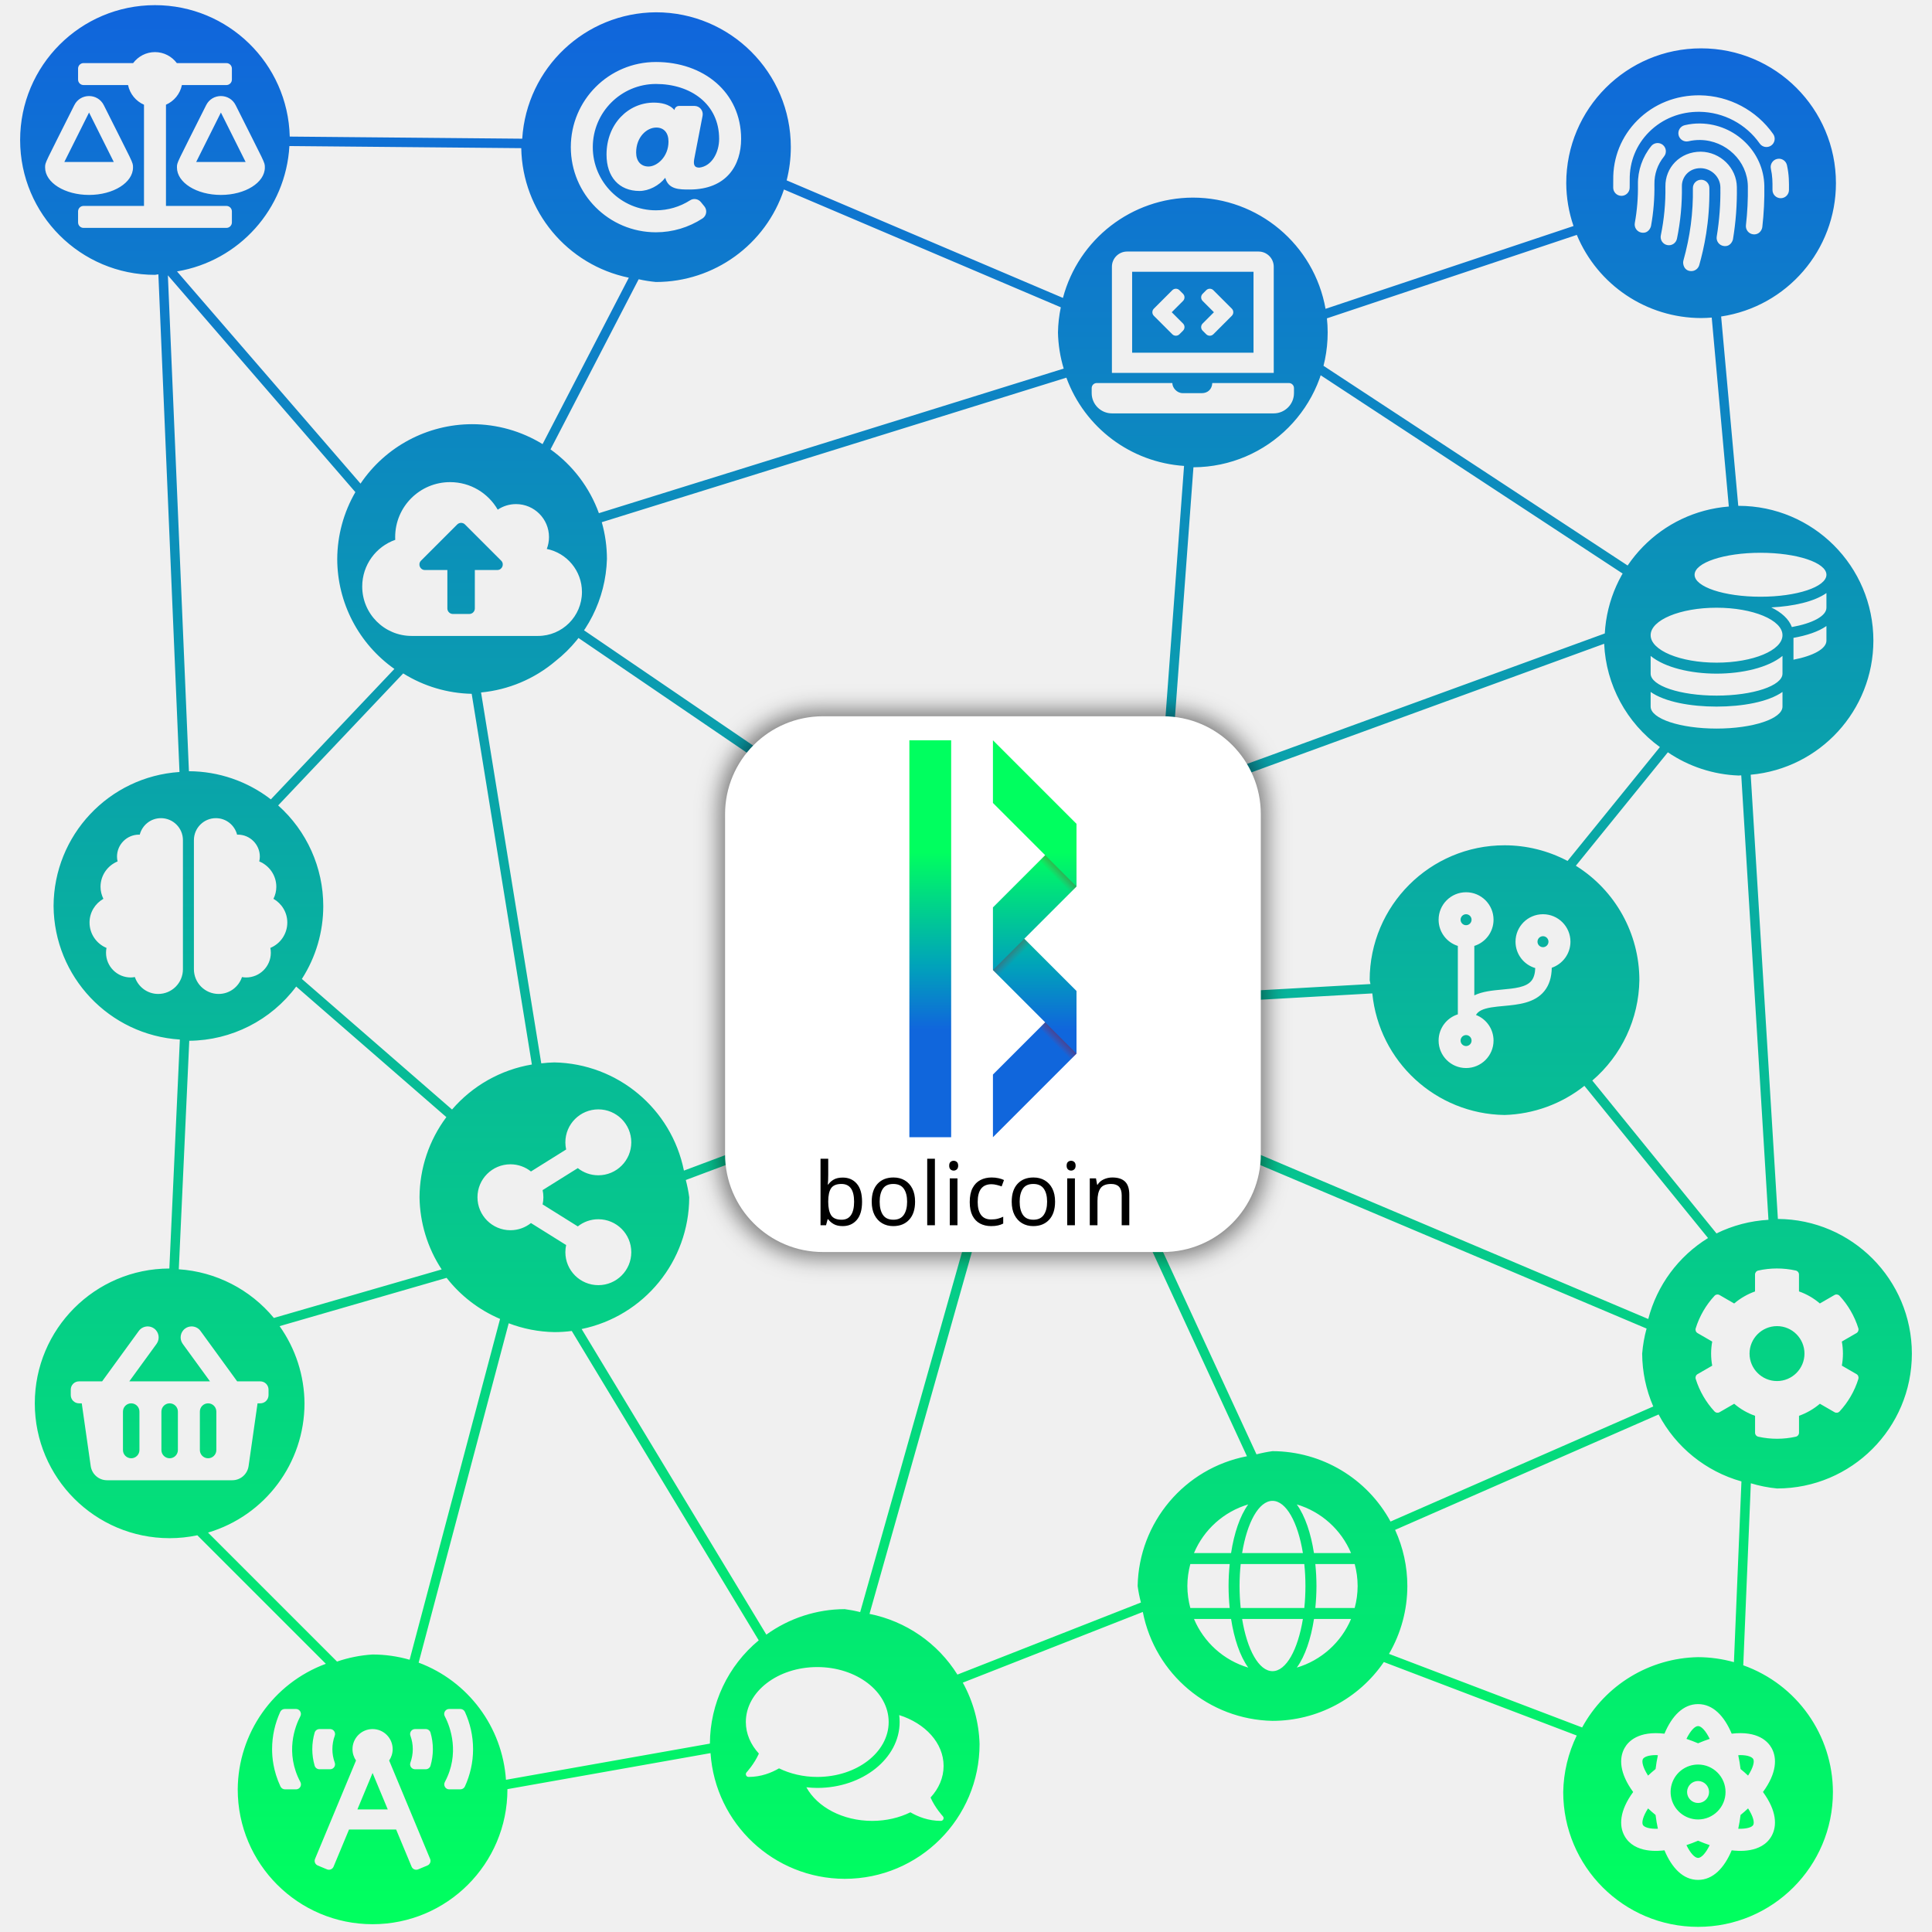
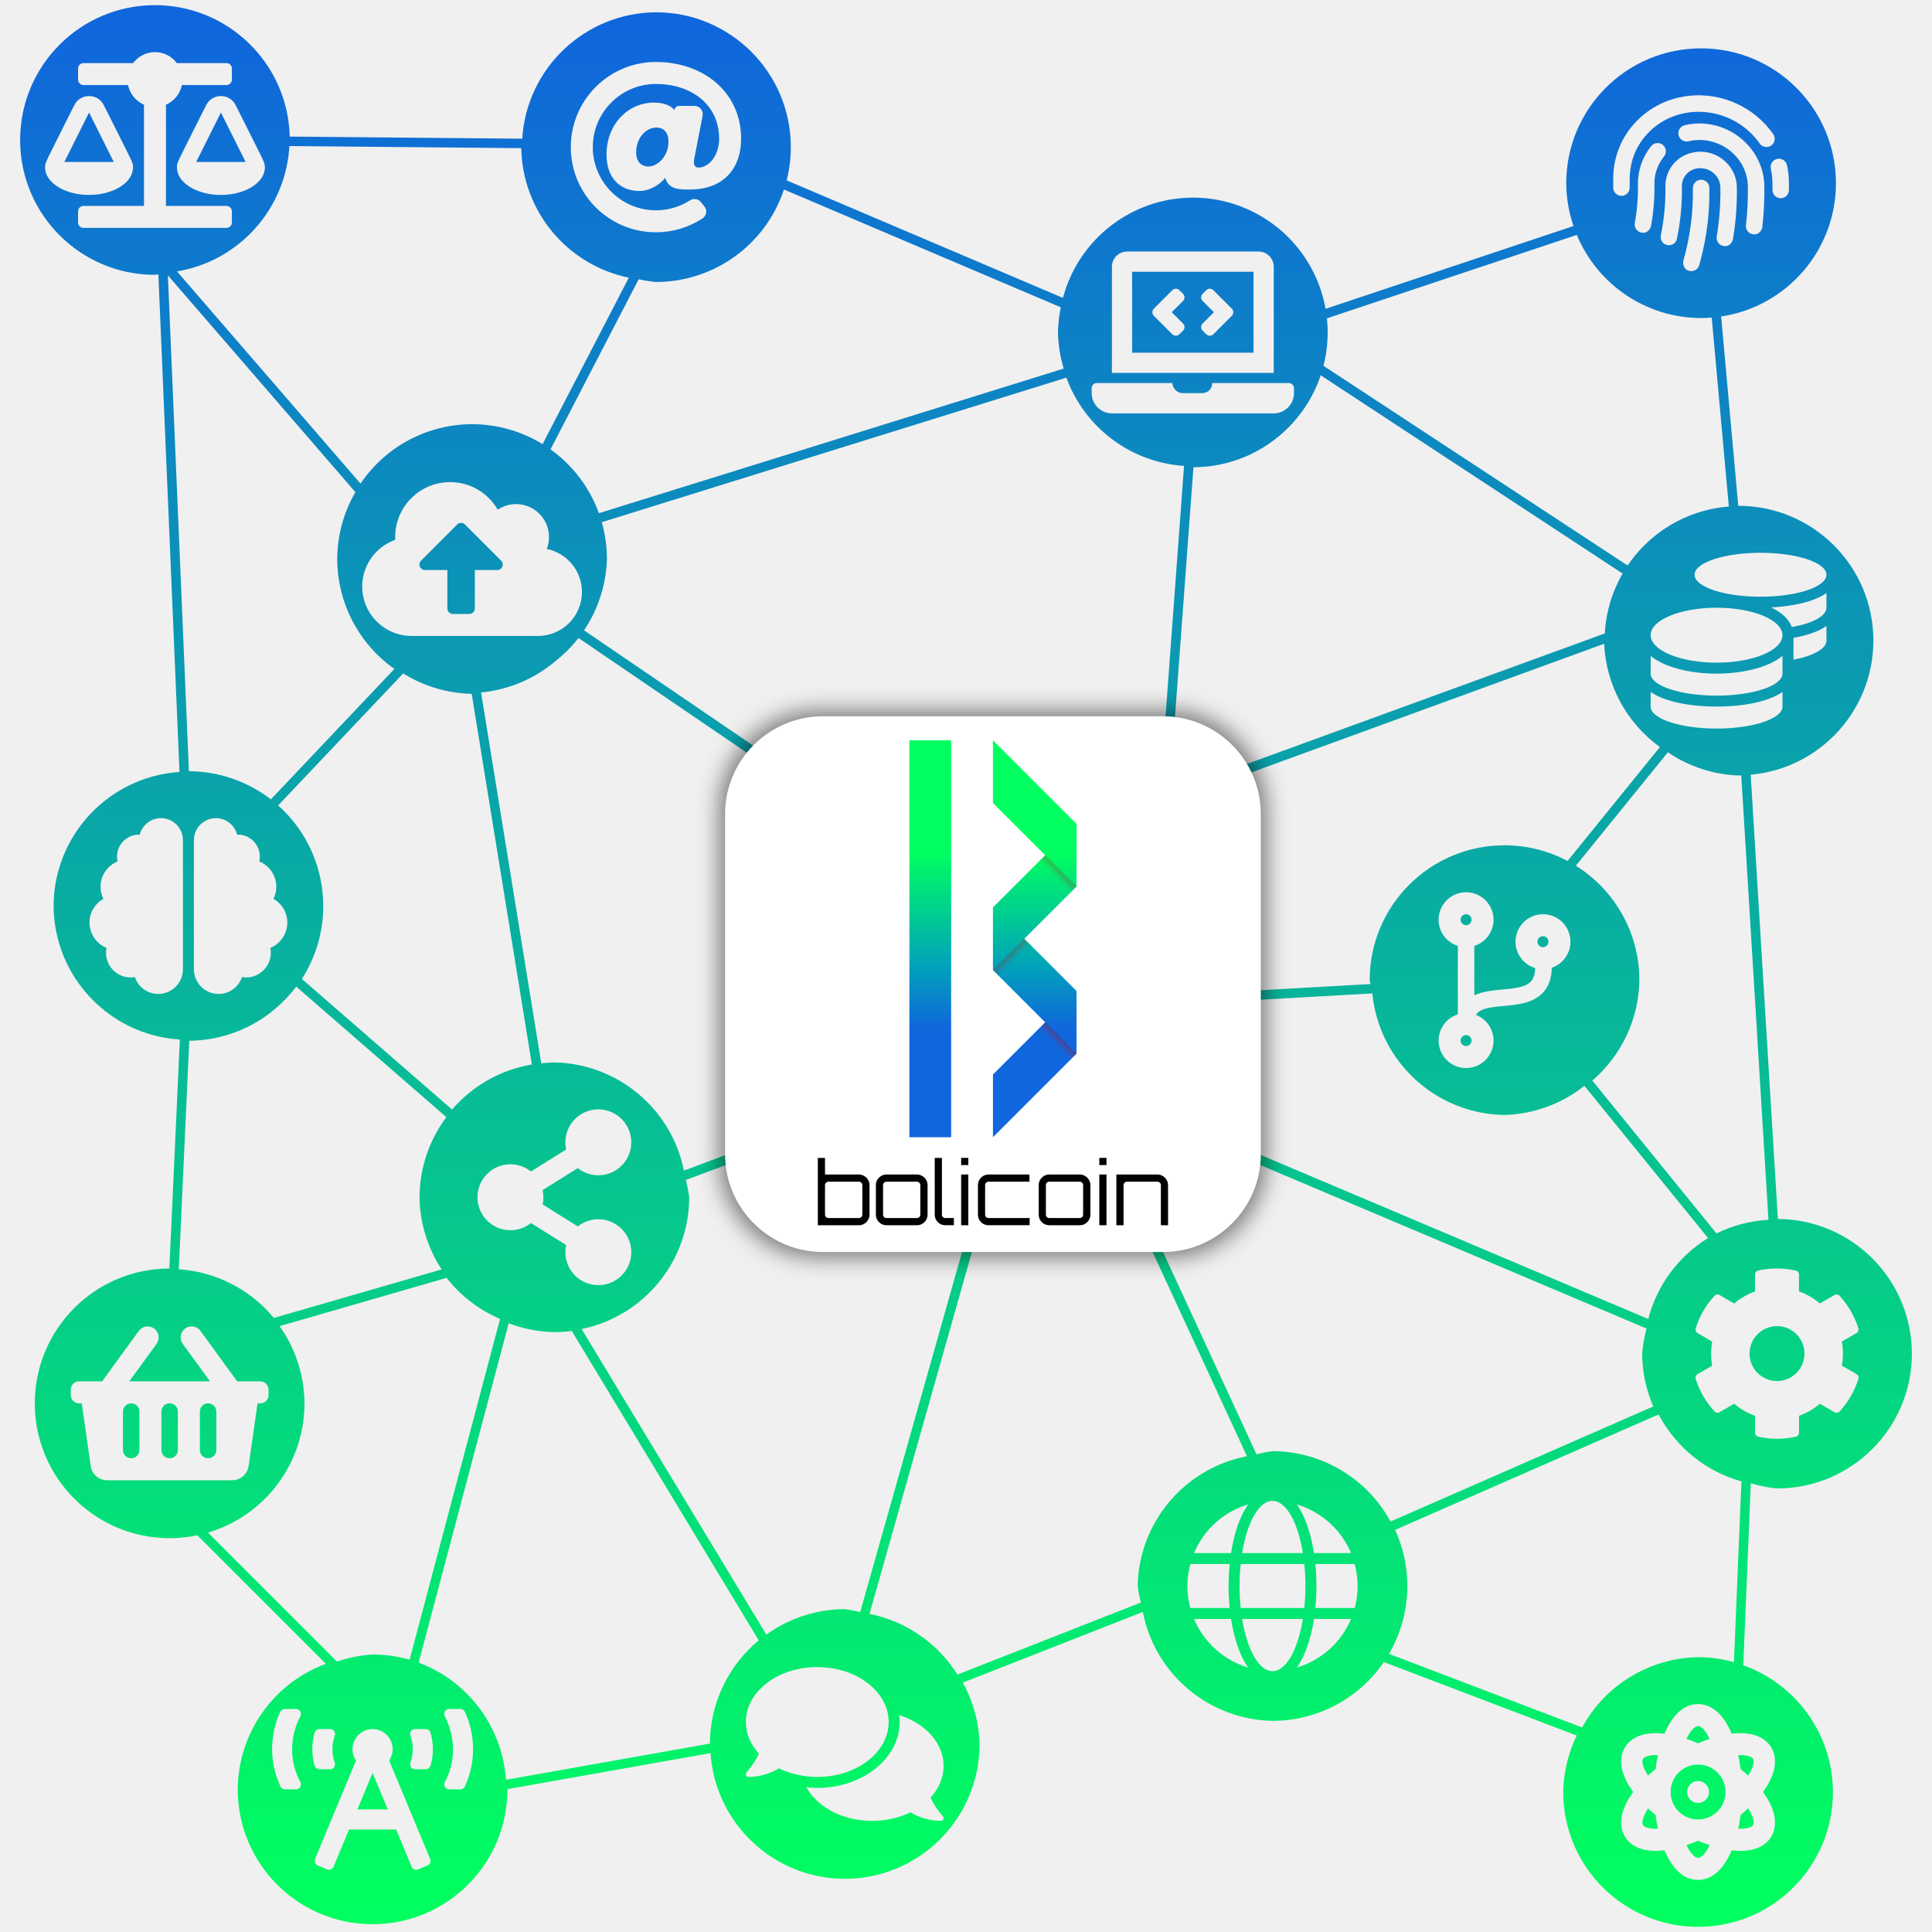
<svg xmlns="http://www.w3.org/2000/svg" xmlns:xlink="http://www.w3.org/1999/xlink" width="1080" height="1080" viewBox="0 0 1080 1080" version="1.1" id="svg5">
  <defs id="defs2">
    <linearGradient id="linearGradient57229">
      <stop style="stop-color:#00ff5f;stop-opacity:1" offset="0" id="stop57225" />
      <stop style="stop-color:#1066dc;stop-opacity:1" offset="1" id="stop57227" />
    </linearGradient>
    <linearGradient id="linearGradient63042">
      <stop style="stop-color:#00ff5f;stop-opacity:1" offset="0" id="stop63036" />
      <stop style="stop-color:#00a4b9;stop-opacity:1" offset="0.632" id="stop63038" />
      <stop style="stop-color:#1066dc;stop-opacity:1" offset="1" id="stop63040" />
    </linearGradient>
    <linearGradient id="linearGradient1080">
      <stop style="stop-color:#ff0000;stop-opacity:0" offset="0" id="stop1076" />
      <stop style="stop-color:#000000;stop-opacity:0.8" offset="1" id="stop1078" />
    </linearGradient>
    <linearGradient id="linearGradient5005">
      <stop style="stop-color:#ff0000;stop-opacity:0" offset="0" id="stop5001" />
      <stop style="stop-color:#000000;stop-opacity:0.302" offset="1" id="stop5003" />
    </linearGradient>
    <linearGradient xlink:href="#linearGradient1080" id="linearGradient209" gradientUnits="userSpaceOnUse" gradientTransform="matrix(1.02799,0,0,1.02799,2356.654,921.4988)" x1="481.912" y1="412.846" x2="531.3" y2="363.458" />
    <linearGradient xlink:href="#linearGradient1080" id="linearGradient211" gradientUnits="userSpaceOnUse" gradientTransform="matrix(0,-1.02799,1.02799,0,2321.658,1589.919)" x1="481.912" y1="412.846" x2="531.3" y2="363.458" />
    <linearGradient xlink:href="#linearGradient5005" id="linearGradient213" gradientUnits="userSpaceOnUse" gradientTransform="matrix(1.02799,0,0,1.02799,2356.654,921.4988)" x1="481.912" y1="412.846" x2="531.3" y2="363.458" />
    <linearGradient xlink:href="#linearGradient1080" id="linearGradient215" gradientUnits="userSpaceOnUse" gradientTransform="matrix(1.02799,0,0,1.02799,2356.656,481.1799)" x1="481.912" y1="412.846" x2="531.3" y2="363.458" />
    <linearGradient xlink:href="#linearGradient63042" id="linearGradient63034" gradientUnits="userSpaceOnUse" gradientTransform="matrix(1.02799,0,0,1.02799,2301.616,481.1802)" x1="432.38" y1="334.544" x2="432.38" y2="787.923" />
    <linearGradient xlink:href="#linearGradient63042" id="linearGradient3280" gradientUnits="userSpaceOnUse" gradientTransform="matrix(1.02799,0,0,1.02799,2301.616,481.1802)" x1="432.38" y1="334.544" x2="432.38" y2="787.923" />
    <linearGradient xlink:href="#linearGradient57229" id="linearGradient83556" x1="525.769" y1="1028.736" x2="525.769" y2="32.088" gradientUnits="userSpaceOnUse" />
    <filter style="color-interpolation-filters:sRGB" id="filter90583" x="-0.048" y="-0.048" width="1.096" height="1.096">
      <feGaussianBlur stdDeviation="5.778" id="feGaussianBlur90585" />
    </filter>
  </defs>
  <g id="layer1">
    <g id="path9124" style="fill:#008080;fill-opacity:1" />
    <g id="g274" transform="matrix(1.058209,0,0,1.058209,-16.37386,-21.28671)">
      <path id="path56868" style="color:#000000;fill:url(#linearGradient83556);fill-opacity:1;-inkscape-stroke:none" d="m 319.923,350.309 -2.816,4.133 98.775,67.318 2.816,-4.131 z m 383.141,-144.543 -2.744,4.18 187.432,123.078 2.744,-4.18 z M 889.124,330.934 701.692,207.856 M 97.342,22.836 a 71.236,71.236 0 0 0 -71.236,71.234 71.236,71.236 0 0 0 71.236,71.236 71.236,71.236 0 0 0 1.789,-0.279 l 11.156,262.896 a 71.236,71.236 0 0 0 -66.514,70.822 71.236,71.236 0 0 0 66.707,70.518 l -5.545,120.953 a 71.236,71.236 0 0 0 -71.08,71.221 71.236,71.236 0 0 0 71.236,71.236 71.236,71.236 0 0 0 14.627,-1.533 l 67.891,67.889 a 71.236,71.236 0 0 0 -46.555,66.328 71.236,71.236 0 0 0 71.236,71.234 71.236,71.236 0 0 0 71.236,-71.234 71.236,71.236 0 0 0 -0.018,-0.109 L 390.812,946.209 a 71.236,71.236 0 0 0 70.891,66.41 71.236,71.236 0 0 0 71.234,-71.236 71.236,71.236 0 0 0 -8.857,-32.402 l 95.086,-37.342 a 71.236,71.236 0 0 0 68.512,57.533 71.236,71.236 0 0 0 58.816,-31.072 l 101.902,38.82 a 71.236,71.236 0 0 0 -7.141,29.832 71.236,71.236 0 0 0 71.234,71.236 71.236,71.236 0 0 0 71.236,-71.236 71.236,71.236 0 0 0 -47.359,-66.93 l 3.996,-96.154 a 71.236,71.236 0 0 0 13.836,2.744 71.236,71.236 0 0 0 71.234,-71.236 71.236,71.236 0 0 0 -70.781,-71.145 l -14.359,-234.658 a 71.236,71.236 0 0 0 64.811,-70.814 71.236,71.236 0 0 0 -71.236,-71.234 71.236,71.236 0 0 0 -0.145,0.01 l -9.049,-100.031 a 71.236,71.236 0 0 0 60.648,-70.412 71.236,71.236 0 0 0 -71.236,-71.236 71.236,71.236 0 0 0 -71.234,71.236 71.236,71.236 0 0 0 3.838,22.625 l -130.986,43.738 a 71.236,71.236 0 0 0 -70.111,-58.75 71.236,71.236 0 0 0 -68.613,52.988 L 431.029,115.393 A 71.236,71.236 0 0 0 433.23,97.846 71.236,71.236 0 0 0 361.994,26.609 71.236,71.236 0 0 0 291.346,93.383 L 168.533,92.266 A 71.236,71.236 0 0 0 97.342,22.836 Z m 0,24.803 c 4.732,0 8.897,2.301 11.545,5.805 h 26.182 c 1.603,0 2.902,1.299 2.902,2.902 v 5.803 c 0,1.603 -1.299,2.902 -2.902,2.902 h -23.508 c -0.949,4.674 -4.15,8.518 -8.414,10.385 v 53.459 h 31.922 c 1.603,0 2.902,1.299 2.902,2.902 v 5.805 c 0,1.603 -1.299,2.9 -2.902,2.9 H 59.617 c -1.603,0 -2.902,-1.297 -2.902,-2.9 v -5.805 c 0,-1.603 1.299,-2.902 2.902,-2.902 H 91.539 V 75.436 C 87.273,73.569 84.074,69.723 83.125,65.051 H 59.617 c -1.603,0 -2.902,-1.299 -2.902,-2.902 v -5.803 c 0,-1.603 1.299,-2.902 2.902,-2.902 h 26.184 c 2.648,-3.504 6.809,-5.805 11.541,-5.805 z m 264.65,5.227 h 0.004 c 25.034,0 44.98,15.897 44.98,40.627 0,13.748 -7.509,26.736 -27.262,26.736 -5.459,0 -11.097,6e-5 -12.824,-6.186 -3.196,4.116 -8.707,6.953 -13.602,6.953 -10.74,0 -17.412,-7.359 -17.412,-19.203 0,-16.183 11.471,-27.469 24.998,-27.469 3.541,0 8.213,0.702 10.879,3.949 v -0.018 a 2.452,2.452 0 0 1 2.436,-2.176 h 8.158 c 2.736,0 4.793,2.496 4.273,5.182 l -4.25,21.965 c -0.623,3.114 -0.701,5.363 2.445,5.445 6.725,-0.717 10.549,-8.145 10.549,-15.18 0,-18.569 -15.21,-29.02 -33.373,-29.02 -18.402,0 -33.371,14.971 -33.371,33.373 0,18.402 14.969,33.373 33.371,33.373 6.405,0 12.683,-1.859 18.031,-5.289 1.849,-1.186 4.3,-0.77 5.691,0.93 l 1.844,2.256 c 1.646,2.01 1.172,4.999 -1.006,6.416 -7.267,4.731 -15.827,7.295 -24.561,7.295 -24.863,0 -44.98,-20.122 -44.98,-44.98 0,-24.863 20.122,-44.98 44.98,-44.98 z m 551.516,17.598 c 15.379,0.23 29.833,7.879 38.666,20.465 v 0.004 c 1.382,1.966 0.906,4.68 -1.061,6.062 -1.97,1.377 -4.682,0.907 -6.062,-1.062 -7.235,-10.308 -19.073,-16.569 -31.67,-16.756 -10.219,-0.147 -19.755,3.637 -26.785,10.674 -6.733,6.736 -10.36,15.689 -10.209,25.211 l -0.029,4.287 c -0.069,2.358 -2.004,4.227 -4.348,4.227 -0.044,0 -0.087,0.001 -0.129,-0.006 -2.403,-0.069 -4.293,-2.075 -4.223,-4.479 l 0.021,-3.895 c -0.189,-11.9 4.344,-23.087 12.754,-31.508 8.708,-8.711 20.416,-13.377 33.074,-13.225 z M 62.52,70.854 c 3.093,0.002 6.185,1.606 7.785,4.807 15.669,31.338 15.426,29.985 15.426,32.92 h 0.004 c 0,8.013 -10.395,14.51 -23.217,14.51 -12.821,0 -23.217,-6.497 -23.217,-14.51 h 0.006 c 0,-2.842 -0.377,-1.314 15.424,-32.92 1.603,-3.207 4.696,-4.808 7.789,-4.807 z m 69.648,0 c 3.093,0.002 6.184,1.606 7.785,4.807 15.669,31.338 15.426,29.985 15.426,32.92 h 0.004 c 0,8.013 -10.395,14.51 -23.217,14.51 -12.821,0 -23.217,-6.497 -23.217,-14.51 h 0.006 c 0,-2.842 -0.378,-1.314 15.424,-32.92 1.603,-3.207 4.696,-4.808 7.789,-4.807 z m -69.65,8.707 -13.057,26.117 h 26.117 z m 69.648,0 -13.059,26.117 h 26.119 z m 781.564,5.793 c 18.335,0.272 33.481,15.068 33.764,32.979 a 168.507,168.507 0 0 1 -1.068,21.738 c -0.194,1.674 -1.788,4.182 -4.82,3.828 -2.387,-0.272 -4.1,-2.432 -3.828,-4.82 0.78,-6.805 1.119,-13.739 1.012,-20.609 -0.209,-13.255 -11.508,-24.203 -25.189,-24.408 -2.091,-0.015 -4.164,0.196 -6.168,0.67 -2.338,0.544 -4.683,-0.898 -5.238,-3.236 -0.551,-2.341 0.895,-4.685 3.232,-5.24 2.704,-0.64 5.51,-0.975 8.305,-0.9 z m -551.578,2.141 c -5.051,0 -10.635,5.031 -10.635,13.191 0,4.561 2.508,7.395 6.543,7.395 4.405,0 10.549,-5.019 10.549,-13.191 0,-4.63 -2.414,-7.395 -6.457,-7.395 z m 529.365,8.209 c 0.834,0.074 1.657,0.388 2.357,0.955 1.865,1.518 2.147,4.259 0.633,6.123 -3.41,4.188 -5.163,9.266 -5.078,14.686 0.116,7.377 -0.485,14.782 -1.789,22.008 -0.149,0.825 -1.409,4.146 -5.057,3.512 -2.367,-0.428 -3.936,-2.694 -3.512,-5.061 1.204,-6.671 1.759,-13.504 1.652,-20.32 -0.116,-7.386 2.381,-14.603 7.027,-20.316 0.951,-1.165 2.375,-1.71 3.766,-1.586 z m -723.168,1.561 122.479,1.115 a 71.236,71.236 0 0 0 56.822,68.43 l -45.557,87.91 a 71.236,71.236 0 0 0 -37.238,-10.525 71.236,71.236 0 0 0 -58.934,31.395 l -96.939,-112.096 a 71.236,71.236 0 0 0 59.367,-66.229 z m 745.602,2.982 c 10.333,0.152 18.87,8.51 19.029,18.631 0.143,9.232 -0.543,18.516 -2.045,27.59 -0.14,0.847 -1.38,4.188 -5.002,3.584 -2.37,-0.392 -3.98,-2.633 -3.586,-5.002 1.415,-8.564 2.065,-17.32 1.926,-26.035 -0.085,-5.465 -4.772,-9.975 -10.451,-10.061 -6.263,-0.027 -9.949,4.786 -9.875,9.492 0.145,9.33 -0.732,18.669 -2.607,27.754 -0.488,2.354 -2.776,3.865 -5.143,3.381 -2.352,-0.484 -3.869,-2.788 -3.381,-5.143 1.745,-8.459 2.56,-17.16 2.424,-25.855 -0.154,-9.798 7.6,-18.349 18.711,-18.336 z m 41.193,3.717 c 2.038,-0.037 3.851,1.368 4.305,3.418 1.13,5.12 1.091,9.098 1.059,13.121 -0.02,2.392 -1.967,4.316 -4.355,4.316 h -0.035 c -2.403,-0.02 -4.337,-1.982 -4.316,-4.389 0.038,-4.387 -0.002,-7.289 -0.854,-11.172 -0.519,-2.349 0.966,-4.671 3.312,-5.189 0.297,-0.067 0.594,-0.1 0.885,-0.105 z m -41.037,11.107 c 2.405,0 4.352,1.948 4.352,4.352 0.283,17.976 -2.894,32.033 -5.348,40.723 -0.54,1.923 -2.287,3.178 -4.188,3.178 -3.803,0 -4.689,-3.766 -4.193,-5.529 3.548,-12.633 5.232,-25.267 5.025,-38.371 0,-2.405 1.948,-4.352 4.352,-4.352 z m -484.506,5.15 146.25,62.227 a 71.236,71.236 0 0 0 -1.496,13.293 71.236,71.236 0 0 0 3.021,19.084 L 331.842,291.209 a 71.236,71.236 0 0 0 -25.559,-33.705 l 46.57,-89.871 a 71.236,71.236 0 0 0 9.141,1.449 71.236,71.236 0 0 0 67.607,-48.861 z m 418.836,23.982 a 71.236,71.236 0 0 0 65.648,43.924 71.236,71.236 0 0 0 5.619,-0.25 l 9.029,99.814 a 71.236,71.236 0 0 0 -65.52,67.053 l -193.447,70.541 1.713,4.697 191.408,-69.797 a 71.236,71.236 0 0 0 29.443,54.574 l -48.787,60.156 a 71.236,71.235 0 0 0 -33.297,-8.268 71.236,71.235 0 0 0 -71.234,71.236 71.236,71.235 0 0 0 0.41,2.061 l -69.869,3.939 0.283,4.992 70.57,-3.98 a 71.236,71.235 0 0 0 69.84,64.223 71.236,71.235 0 0 0 42.197,-15.402 l 65.312,80.402 a 71.236,71.236 0 0 0 -31.578,42.766 l -232.969,-98.604 -1.947,4.604 234.027,99.053 a 71.236,71.236 0 0 0 -2.328,13.238 71.236,71.236 0 0 0 5.859,27.916 l -138.785,60.787 a 71.236,71.236 0 0 0 -62.359,-37.178 71.236,71.236 0 0 0 -8.449,1.68 L 622.656,665.904 618.117,668 l 56.066,121.385 a 71.236,71.236 0 0 0 -57.742,68.551 71.236,71.236 0 0 0 1.734,8.721 l -96.939,38.07 a 71.236,71.236 0 0 0 -46.441,-32.061 l 54.602,-193.031 -4.812,-1.361 -54.717,193.445 a 71.236,71.236 0 0 0 -8.164,-1.57 71.236,71.236 0 0 0 -41.402,13.471 L 322.73,722.189 A 71.236,71.236 0 0 0 379.562,652.578 71.236,71.236 0 0 0 377.75,643.467 l 62.963,-23.576 -1.754,-4.682 -62.197,23.287 a 71.236,71.236 0 0 0 -68.434,-57.152 71.236,71.236 0 0 0 -6.926,0.494 L 269.594,385.914 a 71.236,71.236 0 0 0 39.326,-16.57 71.236,71.236 0 0 0 27.172,-53.914 71.236,71.236 0 0 0 -2.729,-19.459 l 245.43,-76.352 a 71.236,71.236 0 0 0 62.162,46.621 l -10.629,143.795 4.986,0.369 10.604,-143.445 a 71.236,71.236 0 0 0 70.912,-71.219 71.236,71.236 0 0 0 -0.402,-7.455 z m -237.576,8.791 h 69.461 c 4.408,0 8.016,3.606 8.016,8.014 v 56.105 H 602.846 v -56.105 c 0,-4.408 3.607,-8.014 8.016,-8.014 z m 2.672,10.686 v 42.746 h 64.119 v -42.746 z m -509.377,1.877 99.043,114.527 a 71.236,71.236 0 0 0 -9.58,35.346 71.236,71.236 0 0 0 30.197,58.055 l -65.26,68.902 a 71.236,71.236 0 0 0 -43.283,-14.869 z m 532.475,7.082 c 0.684,0 1.369,0.261 1.891,0.783 l 1.887,1.889 c 1.044,1.044 1.044,2.736 0,3.779 l -5.961,5.963 5.965,5.963 c 1.044,1.044 1.044,2.736 0,3.779 l -1.889,1.889 c -1.044,1.044 -2.736,1.044 -3.779,0 l -9.742,-9.742 c -1.044,-1.044 -1.044,-2.734 0,-3.777 l 9.74,-9.742 c 0.522,-0.522 1.205,-0.783 1.889,-0.783 z m 17.922,0.002 c 0.684,0 1.367,0.261 1.889,0.783 l 9.742,9.74 c 1.044,1.044 1.044,2.736 0,3.779 l -9.742,9.742 c -1.044,1.044 -2.734,1.044 -3.777,0 l -1.889,-1.889 c -1.044,-1.044 -1.044,-2.736 0,-3.779 l 5.961,-5.963 -5.961,-5.965 c -1.044,-1.044 -1.044,-2.734 0,-3.777 l 1.889,-1.889 c 0.522,-0.522 1.205,-0.783 1.889,-0.783 z m -59.721,49.816 h 39.945 c -0.041,2.426 2.35,5.342 5.471,5.342 h 10.152 c 3.011,0 5.343,-2.034 5.467,-5.342 h 40.486 c 1.469,0 2.672,1.201 2.672,2.67 v 2.672 c 0,5.878 -4.81,10.686 -10.688,10.686 H 602.846 c -5.878,0 -10.686,-4.808 -10.686,-10.686 V 225.127 c 0,-1.469 1.202,-2.67 2.672,-2.67 z m -341.584,52.346 c 10.755,0 20.132,5.839 25.156,14.545 2.757,-1.85 6.095,-2.939 9.668,-2.939 9.613,0 17.412,7.799 17.412,17.412 0,2.213 -0.418,4.337 -1.162,6.277 10.592,2.14 18.572,11.517 18.572,22.744 0,12.823 -10.392,23.215 -23.215,23.215 h -66.746 c -14.419,0 -26.117,-11.698 -26.117,-26.117 0,-11.39 7.29,-21.075 17.447,-24.648 -0.018,-0.49 -0.035,-0.981 -0.035,-1.471 0,-16.034 12.986,-29.018 29.02,-29.018 z m 5.805,21.52 c -0.744,0 -1.489,0.28 -2.051,0.842 l -19.117,19.117 c -1.832,1.832 -0.543,4.951 2.051,4.951 h 11.861 v 20.314 c 0,1.596 1.306,2.902 2.902,2.902 h 8.705 c 1.596,0 2.902,-1.306 2.902,-2.902 v -20.314 h 11.861 c 2.576,0 3.883,-3.119 2.051,-4.951 l -19.117,-19.117 c -0.562,-0.562 -1.305,-0.842 -2.049,-0.842 z M 945.475,312.127 c 19.226,0 34.824,5.205 34.824,11.607 0,6.403 -15.599,11.609 -34.824,11.609 -19.226,0 -34.824,-5.207 -34.824,-11.609 0,-6.402 15.599,-11.607 34.824,-11.607 z m 34.824,21.275 v 7.744 c 0,4.407 -7.383,8.254 -18.266,10.213 -1.596,-4.299 -5.53,-7.781 -10.881,-10.375 11.644,-0.58 22.708,-3.03 29.146,-7.582 z m -58.039,7.744 c 19.226,0 34.824,6.493 34.824,14.51 0,8.017 -15.599,14.512 -34.824,14.512 -19.226,0 -34.824,-6.495 -34.824,-14.512 0,-8.017 15.599,-14.51 34.824,-14.51 z m 58.039,9.668 v 7.744 c 0,4.299 -7.019,8.036 -17.412,10.049 v -11.535 c 7.019,-1.251 13.204,-3.283 17.412,-6.258 z m -92.863,15.797 c 7.491,6.167 21.203,9.359 34.824,9.359 13.621,0 27.334,-3.193 34.824,-9.359 v 9.359 c 0,6.402 -15.599,11.609 -34.824,11.609 -19.226,0 -34.824,-5.207 -34.824,-11.609 z m -658.975,9.24 a 71.236,71.236 0 0 0 36.184,10.779 l 31.791,195.818 a 71.236,71.236 0 0 0 -42.17,23.779 L 174.939,537.25 a 71.236,71.236 0 0 0 11.305,-38.504 71.236,71.236 0 0 0 -23.83,-53.164 z m 658.975,9.787 c 7.491,5.278 21.185,7.744 34.824,7.744 13.639,0 27.334,-2.466 34.824,-7.744 v 7.744 c 0,6.402 -15.599,11.609 -34.824,11.609 -19.226,0 -34.824,-5.207 -34.824,-11.609 z m 9.092,31.885 a 71.236,71.236 0 0 0 37.34,12.271 71.236,71.236 0 0 0 1.436,-0.094 l 14.369,234.791 a 71.236,71.236 0 0 0 -27.453,7.189 l -65.598,-80.754 a 71.236,71.235 0 0 0 24.863,-53.043 71.236,71.235 0 0 0 -33.559,-60.434 z M 129.52,452.312 v 0.002 c 5.423,0 9.921,3.718 11.209,8.742 0.127,0 0.253,-0.037 0.398,-0.037 6.403,0 11.607,5.205 11.607,11.607 0,0.871 -0.127,1.725 -0.309,2.541 5.296,2.176 9.016,7.362 9.016,13.42 0,2.285 -0.563,4.409 -1.506,6.332 4.353,2.503 7.309,7.144 7.309,12.531 0,6.04 -3.699,11.226 -8.959,13.402 0.163,0.834 0.254,1.688 0.254,2.559 0,7.219 -5.84,13.059 -13.059,13.059 -0.744,0 -1.468,-0.09 -2.176,-0.217 -1.741,5.169 -6.566,8.924 -12.334,8.924 -7.219,0 -13.061,-5.842 -13.061,-13.061 v -68.195 c 0,-6.421 5.207,-11.609 11.609,-11.609 z m -29.021,0.002 c 6.403,0 11.609,5.205 11.609,11.607 v 68.197 c 0,7.219 -5.84,13.059 -13.059,13.059 -5.768,0 -10.593,-3.755 -12.334,-8.924 -0.707,0.127 -1.432,0.219 -2.176,0.219 -7.219,0 -13.059,-5.842 -13.059,-13.061 0,-0.871 0.091,-1.722 0.254,-2.557 -5.26,-2.176 -8.961,-7.365 -8.961,-13.404 0,-5.387 2.958,-10.028 7.311,-12.531 -0.925,-1.923 -1.506,-4.047 -1.506,-6.332 0,-6.058 3.718,-11.243 9.014,-13.42 -0.2,-0.816 -0.309,-1.67 -0.309,-2.541 0,-6.403 5.207,-11.607 11.609,-11.607 0.145,0 0.253,0.037 0.398,0.037 1.288,-5.024 5.784,-8.742 11.207,-8.742 z m 689.436,39.137 c 8.017,1e-5 14.512,6.495 14.512,14.512 0,6.493 -4.262,11.988 -10.156,13.838 v 26.117 c 4.335,-2.086 9.629,-2.593 14.744,-3.064 6.511,-0.599 12.66,-1.178 15.453,-4.66 1.233,-1.524 1.887,-3.773 1.996,-6.693 -6.022,-1.759 -10.43,-7.328 -10.43,-13.93 0,-8.017 6.493,-14.51 14.51,-14.51 8.017,0 14.51,6.493 14.51,14.51 0,6.384 -4.134,11.807 -9.865,13.766 -0.091,5.097 -1.381,9.161 -3.92,12.316 -5.115,6.348 -13.783,7.164 -21.438,7.871 -4.661,0.435 -9.05,0.835 -11.988,2.322 -1.288,0.653 -2.141,1.487 -2.703,2.43 5.441,2.086 9.287,7.365 9.287,13.531 0,8.017 -6.495,14.508 -14.512,14.508 -8.017,0 -14.508,-6.491 -14.508,-14.508 0,-6.493 4.262,-11.991 10.156,-13.859 v -36.146 c -5.895,-1.85 -10.156,-7.345 -10.156,-13.838 0,-8.017 6.491,-14.512 14.508,-14.512 z m 0,11.609 c -1.596,0 -2.9,1.306 -2.9,2.902 0,1.596 1.304,2.9 2.9,2.9 1.596,0 2.902,-1.304 2.902,-2.9 0,-1.596 -1.306,-2.902 -2.902,-2.902 z m 40.629,11.607 c -1.596,0 -2.902,1.306 -2.902,2.902 0,1.596 1.306,2.902 2.902,2.902 1.596,0 2.902,-1.306 2.902,-2.902 0,-1.596 -1.306,-2.902 -2.902,-2.902 z m -658.627,26.598 79.326,68.979 a 71.236,71.236 0 0 0 -14.17,42.334 71.236,71.236 0 0 0 11.693,38.119 l -88.645,25.635 A 71.236,71.236 0 0 0 109.924,690.625 l 5.533,-120.715 a 71.236,71.236 0 0 0 56.479,-28.645 z m 617.998,25.637 c -1.596,0 -2.9,1.308 -2.9,2.904 0,1.596 1.304,2.9 2.9,2.9 1.596,0 2.902,-1.304 2.902,-2.9 0,-1.596 -1.306,-2.904 -2.902,-2.904 z m -458.391,39.246 c 9.616,0 17.412,7.796 17.412,17.412 0,9.616 -7.796,17.41 -17.412,17.41 -4.101,0 -7.869,-1.417 -10.844,-3.789 l -18.59,11.617 a 17.512,17.512 0 0 1 0,7.561 l 18.59,11.617 c 2.975,-2.372 6.743,-3.789 10.844,-3.789 9.616,0 17.412,7.796 17.412,17.412 0,9.616 -7.796,17.412 -17.412,17.412 -9.616,0 -17.412,-7.796 -17.412,-17.412 a 17.466,17.466 0 0 1 0.412,-3.781 l -18.588,-11.617 c -2.975,2.372 -6.743,3.789 -10.844,3.789 -9.616,0 -17.412,-7.796 -17.412,-17.412 0,-9.616 7.796,-17.412 17.412,-17.412 4.101,0 7.869,1.419 10.844,3.791 l 18.588,-11.619 c -0.27,-1.217 -0.412,-2.479 -0.412,-3.777 0,-9.616 7.796,-17.412 17.412,-17.412 z m 622.523,84.047 c 3.328,-0.009 6.697,0.344 10.025,1.088 0.998,0.218 1.705,1.107 1.705,2.123 v 8.906 c 4.045,1.415 7.781,3.572 11.027,6.365 l 7.727,-4.461 c 0.871,-0.508 1.994,-0.328 2.684,0.416 4.48,4.861 7.909,10.701 9.922,17.158 0.29,0.979 -0.109,2.031 -0.998,2.539 l -7.725,4.463 c 0.78,4.208 0.78,8.523 0,12.73 l 7.725,4.463 c 0.889,0.508 1.288,1.559 1.016,2.557 -2.013,6.475 -5.44,12.318 -9.92,17.16 -0.689,0.762 -1.797,0.924 -2.686,0.416 l -7.725,-4.463 c -3.265,2.775 -7.003,4.934 -11.029,6.367 v 8.924 c 0,1.016 -0.707,1.903 -1.705,2.121 -6.33,1.415 -13.148,1.487 -19.805,0 -0.998,-0.218 -1.705,-1.105 -1.705,-2.121 v -8.924 c -4.045,-1.415 -7.783,-3.574 -11.029,-6.367 l -7.725,4.463 c -0.871,0.508 -1.996,0.328 -2.686,-0.416 -4.48,-4.861 -7.907,-10.703 -9.92,-17.16 -0.29,-0.979 0.107,-2.031 0.996,-2.539 l 7.729,-4.461 c -0.78,-4.208 -0.78,-8.525 0,-12.732 l -7.729,-4.463 c -0.889,-0.508 -1.304,-1.56 -0.996,-2.539 2.013,-6.475 5.44,-12.313 9.92,-17.156 0.689,-0.762 1.797,-0.926 2.686,-0.418 l 7.709,4.461 c 3.265,-2.775 6.999,-4.932 11.025,-6.365 v -8.924 c 0,-1.016 0.707,-1.905 1.705,-2.123 3.165,-0.707 6.453,-1.079 9.781,-1.088 z m -702.672,4.951 a 71.236,71.236 0 0 0 28.244,21.699 l -47.781,180.035 a 71.236,71.236 0 0 0 -19.566,-2.76 71.236,71.236 0 0 0 -18.781,3.734 L 125.369,829.719 a 71.236,71.236 0 0 0 50.959,-68.281 71.236,71.236 0 0 0 -13.158,-40.779 z m 32.807,23.996 a 71.236,71.236 0 0 0 24.127,4.672 71.236,71.236 0 0 0 9.178,-0.602 l 98.771,163.418 A 71.236,71.236 0 0 0 390.48,941.189 L 282.75,960.307 a 71.236,71.236 0 0 0 -46.125,-61.893 z m 669.988,1.506 c -7.999,0 -14.51,6.511 -14.51,14.51 0,7.999 6.511,14.51 14.51,14.51 7.998,0 14.51,-6.511 14.51,-14.51 0,-7.999 -6.511,-14.51 -14.51,-14.51 z m -837.697,0.164 c 1.862,-0.064 3.722,0.768 4.9,2.389 l 19.369,26.629 h 12.211 c 2.404,0 4.355,1.949 4.355,4.354 v 2.902 c 0,2.404 -1.951,4.352 -4.355,4.352 h -1.449 l -4.736,33.154 c -0.613,4.289 -4.285,7.475 -8.617,7.475 H 72.014 c -4.332,0 -8.004,-3.186 -8.617,-7.475 l -4.736,-33.154 h -1.451 c -2.404,0 -4.354,-1.948 -4.354,-4.352 v -2.902 c 0,-2.404 1.949,-4.354 4.354,-4.354 h 12.213 l 19.367,-26.629 c 1.178,-1.62 3.038,-2.451 4.9,-2.387 1.117,0.039 2.235,0.398 3.207,1.105 2.592,1.885 3.167,5.515 1.281,8.107 L 83.775,749.83 H 126.408 l -14.402,-19.803 c -1.885,-2.592 -1.313,-6.222 1.279,-8.107 0.972,-0.707 2.09,-1.069 3.207,-1.107 z m -31.715,40.625 c -2.404,0 -4.352,1.951 -4.352,4.355 v 20.312 c 0,2.404 1.947,4.354 4.352,4.354 2.404,0 4.354,-1.949 4.354,-4.354 v -20.312 c 0,-2.404 -1.949,-4.355 -4.354,-4.355 z m 20.314,0 c -2.404,0 -4.354,1.951 -4.354,4.355 v 20.312 c 0,2.404 1.949,4.354 4.354,4.354 2.404,0 4.352,-1.949 4.352,-4.354 v -20.312 c 0,-2.404 -1.947,-4.355 -4.352,-4.355 z m 20.314,0 c -2.404,0 -4.354,1.951 -4.354,4.355 v 20.312 c 0,2.404 1.949,4.354 4.354,4.354 2.404,0 4.352,-1.949 4.352,-4.354 v -20.312 c 0,-2.404 -1.947,-4.355 -4.352,-4.355 z m 766.238,5.877 a 71.236,71.236 0 0 0 43.756,35.369 l -3.969,95.473 a 71.236,71.236 0 0 0 -18.941,-2.639 71.236,71.236 0 0 0 -61.242,37.137 L 749.217,893.787 a 71.236,71.236 0 0 0 9.697,-35.852 71.236,71.236 0 0 0 -6.471,-29.65 z M 687.688,812.955 c 7.219,0 13.421,11.372 16.051,27.568 h -32.104 c 2.63,-16.197 8.834,-27.568 16.053,-27.568 z m -12.842,1.887 c -4.426,6.13 -7.473,15.362 -9.051,25.682 h -19.588 c 5.169,-12.315 15.689,-21.837 28.639,-25.682 z m 25.664,0 c 12.968,3.845 23.469,13.366 28.656,25.682 h -19.588 c -1.596,-10.32 -4.643,-19.551 -9.068,-25.682 z m -56.244,31.486 h 20.803 c -0.381,3.809 -0.598,7.708 -0.598,11.607 0,3.9 0.219,7.801 0.582,11.609 h -20.787 c -0.979,-3.718 -1.559,-7.583 -1.559,-11.609 0,-4.027 0.579,-7.889 1.559,-11.607 z m 26.609,0 h 33.607 c 0.381,3.718 0.598,7.581 0.598,11.607 0,4.027 -0.217,7.891 -0.598,11.609 H 670.875 c -0.381,-3.718 -0.6,-7.583 -0.6,-11.609 0,-4.027 0.219,-7.889 0.6,-11.607 z m 39.43,0 h 20.803 c 0.979,3.718 1.543,7.581 1.543,11.607 0,4.027 -0.563,7.891 -1.561,11.609 h -20.785 c 0.381,-3.809 0.598,-7.71 0.598,-11.609 0,-3.9 -0.217,-7.798 -0.598,-11.607 z m -64.098,29.02 h 19.588 c 1.596,10.32 4.643,19.553 9.068,25.684 -12.968,-3.845 -23.469,-13.368 -28.656,-25.684 z m 25.428,0 h 32.104 c -2.63,16.197 -8.832,27.57 -16.051,27.57 -7.219,0 -13.423,-11.374 -16.053,-27.57 z m 37.963,0 h 19.588 c -5.187,12.315 -15.708,21.838 -28.658,25.684 4.426,-6.13 7.474,-15.363 9.07,-25.684 z m -262.406,25.406 c 20.84,0 37.727,12.988 37.727,29.021 0,16.033 -16.887,29.02 -37.727,29.02 -7.436,0 -14.347,-1.688 -20.188,-4.535 -3.954,2.303 -9.45,4.535 -16.088,4.535 -0.58,0 -1.086,-0.327 -1.322,-0.871 -0.236,-0.544 -0.128,-1.161 0.271,-1.578 0.054,-0.054 4.064,-4.407 6.494,-9.885 -4.335,-4.734 -6.893,-10.464 -6.893,-16.686 0,-16.034 16.885,-29.021 37.725,-29.021 z m 465.299,19.566 c 7.914,0 13.856,6.326 17.756,15.621 13.742,-1.61 19.117,4.059 21.09,7.596 2.971,5.328 2.721,13.262 -4.559,23.215 7.279,9.953 7.529,17.889 4.559,23.217 -5.284,9.499 -18.437,7.911 -21.09,7.594 -3.9,9.295 -9.842,15.623 -17.756,15.623 -7.914,0 -13.855,-6.328 -17.756,-15.623 -2.653,0.317 -15.806,1.906 -21.09,-7.594 -2.971,-5.328 -2.721,-13.264 4.559,-23.217 -7.279,-9.953 -7.529,-17.887 -4.559,-23.215 1.973,-3.537 7.348,-9.183 21.09,-7.596 3.901,-9.296 9.842,-15.621 17.756,-15.621 z m -746.543,2.568 h 5.861 c 1.992,0 3.25,2.111 2.314,3.873 -2.744,5.166 -8.229,19.238 0.029,34.719 0.939,1.763 -0.32,3.877 -2.314,3.877 h -5.781 c -1.027,0 -1.989,-0.584 -2.424,-1.518 -3.91,-8.382 -4.426,-15.611 -4.426,-19.717 0,-7.025 1.559,-13.679 4.295,-19.689 0.431,-0.949 1.405,-1.545 2.445,-1.545 z m 86.805,0 h 0.002 5.875 c 1.04,0 2.012,0.596 2.443,1.543 2.74,6.01 4.303,12.664 4.303,19.691 0,7.027 -1.565,13.683 -4.307,19.693 -0.431,0.947 -1.403,1.541 -2.443,1.541 h -5.844 c -2.009,0 -3.257,-2.131 -2.309,-3.902 7.986,-14.898 2.984,-29.021 -0.047,-34.709 -0.936,-1.757 0.339,-3.857 2.326,-3.857 z m 237.734,3.24 c 13.748,4.335 23.451,14.727 23.451,26.861 0,6.221 -2.558,11.972 -6.893,16.688 2.43,5.496 6.44,9.83 6.494,9.885 0.399,0.435 0.507,1.052 0.271,1.578 -0.218,0.526 -0.742,0.871 -1.322,0.871 -6.638,0 -12.136,-2.232 -16.09,-4.535 -5.84,2.866 -12.749,4.535 -20.186,4.535 -15.634,0 -29.056,-7.329 -34.77,-17.758 1.886,0.199 3.789,0.346 5.748,0.346 23.996,0 43.529,-15.617 43.529,-34.824 0,-1.233 -0.071,-2.449 -0.234,-3.646 z m 422.004,5.799 c -1.724,0 -4.037,2.45 -6.146,6.758 2.041,0.68 4.083,1.452 6.146,2.336 2.064,-0.884 4.104,-1.656 6.145,-2.336 -2.109,-4.308 -4.421,-6.758 -6.145,-6.758 z m -728.244,1.578 h 5.596 c 1.826,0 3.089,1.797 2.465,3.514 -0.818,2.253 -1.252,4.642 -1.252,7.104 0,2.462 0.434,4.851 1.252,7.104 0.622,1.717 -0.638,3.514 -2.465,3.514 h -5.596 c -1.163,0 -2.233,-0.747 -2.555,-1.865 -0.813,-2.815 -1.252,-5.746 -1.252,-8.752 0,-3.006 0.439,-5.937 1.25,-8.754 0.324,-1.118 1.394,-1.863 2.557,-1.863 z m 28.045,0 c 5.861,0 10.609,4.753 10.609,10.617 0,2.225 -0.688,4.285 -1.857,5.992 l 21.648,51.992 c 0.562,1.352 -0.076,2.905 -1.428,3.469 l -4.896,2.043 c -1.352,0.564 -2.905,-0.073 -3.469,-1.428 l -8.16,-19.602 H 199.842 l -8.16,19.602 c -0.562,1.352 -2.117,1.992 -3.469,1.428 l -4.895,-2.043 c -1.352,-0.564 -1.994,-2.117 -1.43,-3.469 l 21.65,-51.992 c -1.169,-1.707 -1.859,-3.768 -1.859,-5.992 0,-5.864 4.752,-10.617 10.611,-10.617 z m 22.449,0 h 5.596 c 1.163,0 2.233,0.746 2.555,1.865 0.813,2.815 1.25,5.746 1.25,8.752 0,3.006 -0.435,5.937 -1.248,8.752 -0.323,1.12 -1.392,1.865 -2.557,1.865 h -5.596 c -1.826,0 -3.089,-1.797 -2.465,-3.514 0.818,-2.253 1.252,-4.642 1.252,-7.104 0,-2.462 -0.434,-4.851 -1.252,-7.104 -0.622,-1.717 0.638,-3.514 2.465,-3.514 z m 655.482,13.748 c -3.901,0 -6.259,0.975 -6.871,2.086 -0.726,1.315 -0.023,4.49 2.721,8.752 1.247,-1.179 2.563,-2.335 3.969,-3.469 0.295,-2.449 0.701,-4.873 1.223,-7.299 -0.34,0 -0.724,-0.07 -1.041,-0.07 z m 44.537,0 c -0.318,0 -0.705,0.07 -1.045,0.07 0.522,2.426 0.93,4.85 1.225,7.299 1.406,1.134 2.722,2.29 3.969,3.469 2.744,-4.262 3.448,-7.437 2.723,-8.752 -0.612,-1.111 -2.971,-2.086 -6.871,-2.086 z m -22.27,4.988 a 14.51,14.51 0 0 0 -4.482,0.711 14.51,14.51 0 0 0 4.482,28.309 A 14.51,14.51 0 0 0 927,966.752 14.51,14.51 0 0 0 912.49,952.242 Z m -700.199,4.457 -8.025,19.273 h 16.051 z m 700.199,4.25 a 5.816,5.816 0 0 1 5.805,5.803 5.804,5.804 0 1 1 -5.805,-5.803 z m -26.418,14.465 c -2.744,4.262 -3.446,7.435 -2.721,8.75 0.68,1.202 3.445,2.155 7.912,1.996 -0.499,-2.358 -0.928,-4.783 -1.223,-7.277 -1.406,-1.134 -2.721,-2.29 -3.969,-3.469 z m 52.836,0 c -1.247,1.179 -2.563,2.335 -3.969,3.469 -0.295,2.494 -0.725,4.919 -1.225,7.277 4.467,0.159 7.259,-0.794 7.916,-1.996 0.726,-1.315 0.021,-4.488 -2.723,-8.75 z m -26.418,17.07 c -2.064,0.884 -4.105,1.656 -6.146,2.336 2.109,4.308 4.423,6.756 6.146,6.756 1.723,0 4.036,-2.448 6.145,-6.756 -2.041,-0.68 -4.081,-1.452 -6.145,-2.336 z" />
      <rect style="opacity:0.5;fill:#000000;stroke:none;stroke-width:0.815;-inkscape-stroke:none;filter:url(#filter90583);stop-color:#000000" id="rect90488" width="288.88" height="288.88" x="395.56" y="395.56" ry="52.795" />
      <rect style="fill:#ffffff;stroke:none;stroke-width:0.799;-inkscape-stroke:none;stop-color:#000000" id="rect3684" width="283.022" height="283.022" x="398.489" y="398.489" ry="51.724" />
-       <text xml:space="preserve" style="font-size:46.194px;line-height:1.25;font-family:Orbitron;-inkscape-font-specification:Orbitron;letter-spacing:0px;word-spacing:0px;fill:#000000;stroke-width:0.962" x="445.002" y="667.348" id="text54628">
-         <tspan id="tspan54626" x="445.002" y="667.348" style="fill:#000000;stroke-width:0.962">bolicoin</tspan>
-       </text>
+       <g aria-label="bolicoin" id="text54628" style="font-size:46.194px;font-family:Orbitron;-inkscape-font-specification:Orbitron;letter-spacing:0px;word-spacing:0px;stroke-width:0.962">
+         <g id="g71">
+           <path d="m 447.497,667.348 v 0 -35.569 h 3.788 v 8.777 h 17.923 q 1.524,0 2.772,0.785 1.293,0.739 2.033,2.033 0.785,1.247 0.785,2.772 v 15.614 q 0,1.524 -0.785,2.818 -0.739,1.247 -2.033,2.033 -1.247,0.739 -2.772,0.739 z m 5.636,-3.788 h 16.075 q 0.739,0 1.247,-0.508 0.554,-0.554 0.554,-1.293 v -15.614 q 0,-0.739 -0.554,-1.247 -0.508,-0.554 -1.247,-0.554 h -16.075 q -0.739,0 -1.293,0.554 -0.554,0.508 -0.554,1.247 v 15.614 q 0,0.739 0.554,1.293 0.554,0.508 1.293,0.508 z" id="path1809" />
+           <path d="m 483.759,667.348 q -1.524,0 -2.818,-0.739 -1.247,-0.785 -2.033,-2.033 -0.739,-1.293 -0.739,-2.818 v -15.614 q 0,-1.524 0.739,-2.772 0.785,-1.293 2.033,-2.033 1.293,-0.785 2.818,-0.785 h 16.075 q 1.571,0 2.818,0.785 1.293,0.739 2.033,2.033 0.785,1.247 0.785,2.772 v 15.614 q 0,1.524 -0.785,2.818 -0.739,1.247 -2.033,2.033 -1.247,0.739 -2.818,0.739 z m 0,-3.788 h 16.075 q 0.739,0 1.247,-0.508 0.554,-0.554 0.554,-1.293 v -15.614 q 0,-0.739 -0.554,-1.247 -0.508,-0.554 -1.247,-0.554 h -16.075 q -0.739,0 -1.293,0.554 -0.508,0.508 -0.508,1.247 v 15.614 q 0,0.739 0.508,1.293 0.554,0.508 1.293,0.508 z" id="path1811" />
+           <path d="m 514.848,667.348 q -1.524,0 -2.818,-0.739 -1.247,-0.785 -2.033,-2.033 -0.739,-1.293 -0.739,-2.818 v -29.98 h 3.788 v 29.98 q 0,0.739 0.508,1.293 0.554,0.508 1.293,0.508 h 4.527 v 3.788 z" id="path1813" />
+           <path d="m 523.209,667.348 v 0 -26.792 h 3.788 v 26.792 z m 0,-31.781 v 0 -3.788 h 3.788 v 3.788 z" id="path1815" />
+           <path d="m 537.667,667.348 q -1.524,0 -2.818,-0.739 -1.247,-0.785 -2.033,-2.033 -0.739,-1.293 -0.739,-2.818 v -15.614 q 0,-1.524 0.739,-2.772 0.785,-1.293 2.033,-2.033 1.293,-0.785 2.818,-0.785 h 21.619 v 3.788 h -21.619 q -0.739,0 -1.293,0.554 -0.508,0.508 -0.508,1.247 v 15.614 q 0,0.739 0.508,1.293 0.554,0.508 1.293,0.508 h 21.711 v 3.788 z" id="path1817" />
+           <path d="m 569.772,667.348 q -1.524,0 -2.818,-0.739 -1.247,-0.785 -2.033,-2.033 -0.739,-1.293 -0.739,-2.818 v -15.614 q 0,-1.524 0.739,-2.772 0.785,-1.293 2.033,-2.033 1.293,-0.785 2.818,-0.785 h 16.075 q 1.571,0 2.818,0.785 1.293,0.739 2.033,2.033 0.785,1.247 0.785,2.772 v 15.614 q 0,1.524 -0.785,2.818 -0.739,1.247 -2.033,2.033 -1.247,0.739 -2.818,0.739 z m 0,-3.788 h 16.075 q 0.739,0 1.247,-0.508 0.554,-0.554 0.554,-1.293 v -15.614 q 0,-0.739 -0.554,-1.247 -0.508,-0.554 -1.247,-0.554 h -16.075 q -0.739,0 -1.293,0.554 -0.508,0.508 -0.508,1.247 v 15.614 q 0,0.739 0.508,1.293 0.554,0.508 1.293,0.508 z" id="path1819" />
+           <path d="m 596.195,667.348 v 0 -26.792 h 3.788 v 26.792 z m 0,-31.781 v 0 -3.788 h 3.788 v 3.788 z" id="path1821" />
+           <path d="m 605.202,667.348 v 0 -26.792 h 21.711 q 1.524,0 2.772,0.785 1.293,0.739 2.033,2.033 0.785,1.247 0.785,2.772 v 21.203 h -3.788 v -21.203 q 0,-0.739 -0.554,-1.247 -0.508,-0.554 -1.247,-0.554 h -16.075 q -0.739,0 -1.293,0.554 -0.554,0.508 -0.554,1.247 v 21.203 z" id="path1823" />
+         </g>
+       </g>
      <g id="g63581" transform="matrix(0.20051,0,0,0.20051,3.962452,304.8694)">
        <path id="path197" style="font-variation-settings:normal;vector-effect:none;fill:url(#linearGradient3280);fill-opacity:1;stroke:none;stroke-width:0.888;stroke-linecap:butt;stroke-linejoin:miter;stroke-miterlimit:4;stroke-dasharray:none;stroke-dashoffset:0;stroke-opacity:1;-inkscape-stroke:none;stop-color:#000000" d="m 2453.208,530.168 v 55.04 55.04 55.04 55.04 55.04 55.042 55.04 55.04 55.04 55.04 55.04 55.04 55.04 55.042 55.04 55.04 55.04 55.04 55.04 h 55.04 55.04 v -55.04 -55.04 -55.04 -55.04 -55.04 -55.042 -55.04 -55.04 -55.04 -55.04 -55.04 -55.04 -55.04 -55.042 -55.04 -55.04 -55.04 -55.04 -55.04 h -55.04 z" />
        <path id="path199" style="font-variation-settings:normal;opacity:1;vector-effect:none;fill:url(#linearGradient63034);fill-opacity:1;stroke:none;stroke-width:0.888;stroke-linecap:butt;stroke-linejoin:miter;stroke-miterlimit:4;stroke-dasharray:none;stroke-dashoffset:0;stroke-opacity:1;-inkscape-stroke:none;stop-color:#000000;stop-opacity:1" d="m 2673.367,530.168 v 55.04 55.04 55.04 l 55.04,55.04 55.04,55.04 27.523,27.523 -27.519,27.519 v 0.002 55.038 55.04 0 -55.04 -55.04 l -55.04,55.04 -55.04,55.04 v 0 55.04 55.04 55.04 l 55.04,55.04 55.04,55.04 27.523,27.521 -27.521,27.521 -55.04,55.04 -55.04,55.04 v 55.04 55.04 55.04 l 55.04,-55.04 55.04,-55.04 55.042,-55.04 55.038,-55.04 v 0 -55.038 -55.042 -55.04 l -55.04,-55.04 -55.04,-55.04 v 55.04 0 -55.04 l -27.519,-27.519 27.521,-27.521 v 0 l 55.04,-55.04 55.038,-55.04 v -0.002 -55.038 -55.042 -55.04 l -55.04,-55.04 -55.04,-55.04 v 55.04 0 -55.04 l -55.04,-55.04 z" />
        <path id="path201" style="fill:url(#linearGradient215);fill-opacity:1;stroke-width:0.888;stop-color:#000000" d="m 2810.969,832.889 -27.521,27.519 27.521,27.521 27.519,27.519 27.521,27.521 27.519,-27.521 -27.521,-27.521 z" />
        <path id="path203" style="fill:url(#linearGradient213);fill-opacity:1;stroke-width:0.888;stop-color:#000000" d="m 2810.967,1273.208 -27.521,27.519 27.521,27.521 27.519,27.519 27.521,27.521 27.519,-27.521 -27.521,-27.521 z" />
        <path id="path205" style="fill:url(#linearGradient211);fill-opacity:1;stroke-width:0.888;stop-color:#000000" d="m 2673.367,1135.606 27.519,27.521 27.521,-27.521 27.519,-27.519 27.521,-27.521 -27.521,-27.519 -27.521,27.521 z" />
        <path id="path207" style="fill:url(#linearGradient209);fill-opacity:1;stroke-width:0.888;stop-color:#000000" d="m 2810.967,1273.208 -27.521,27.519 27.521,27.521 27.519,27.519 27.521,27.521 27.519,-27.521 -27.521,-27.521 z" />
      </g>
    </g>
  </g>
</svg>
